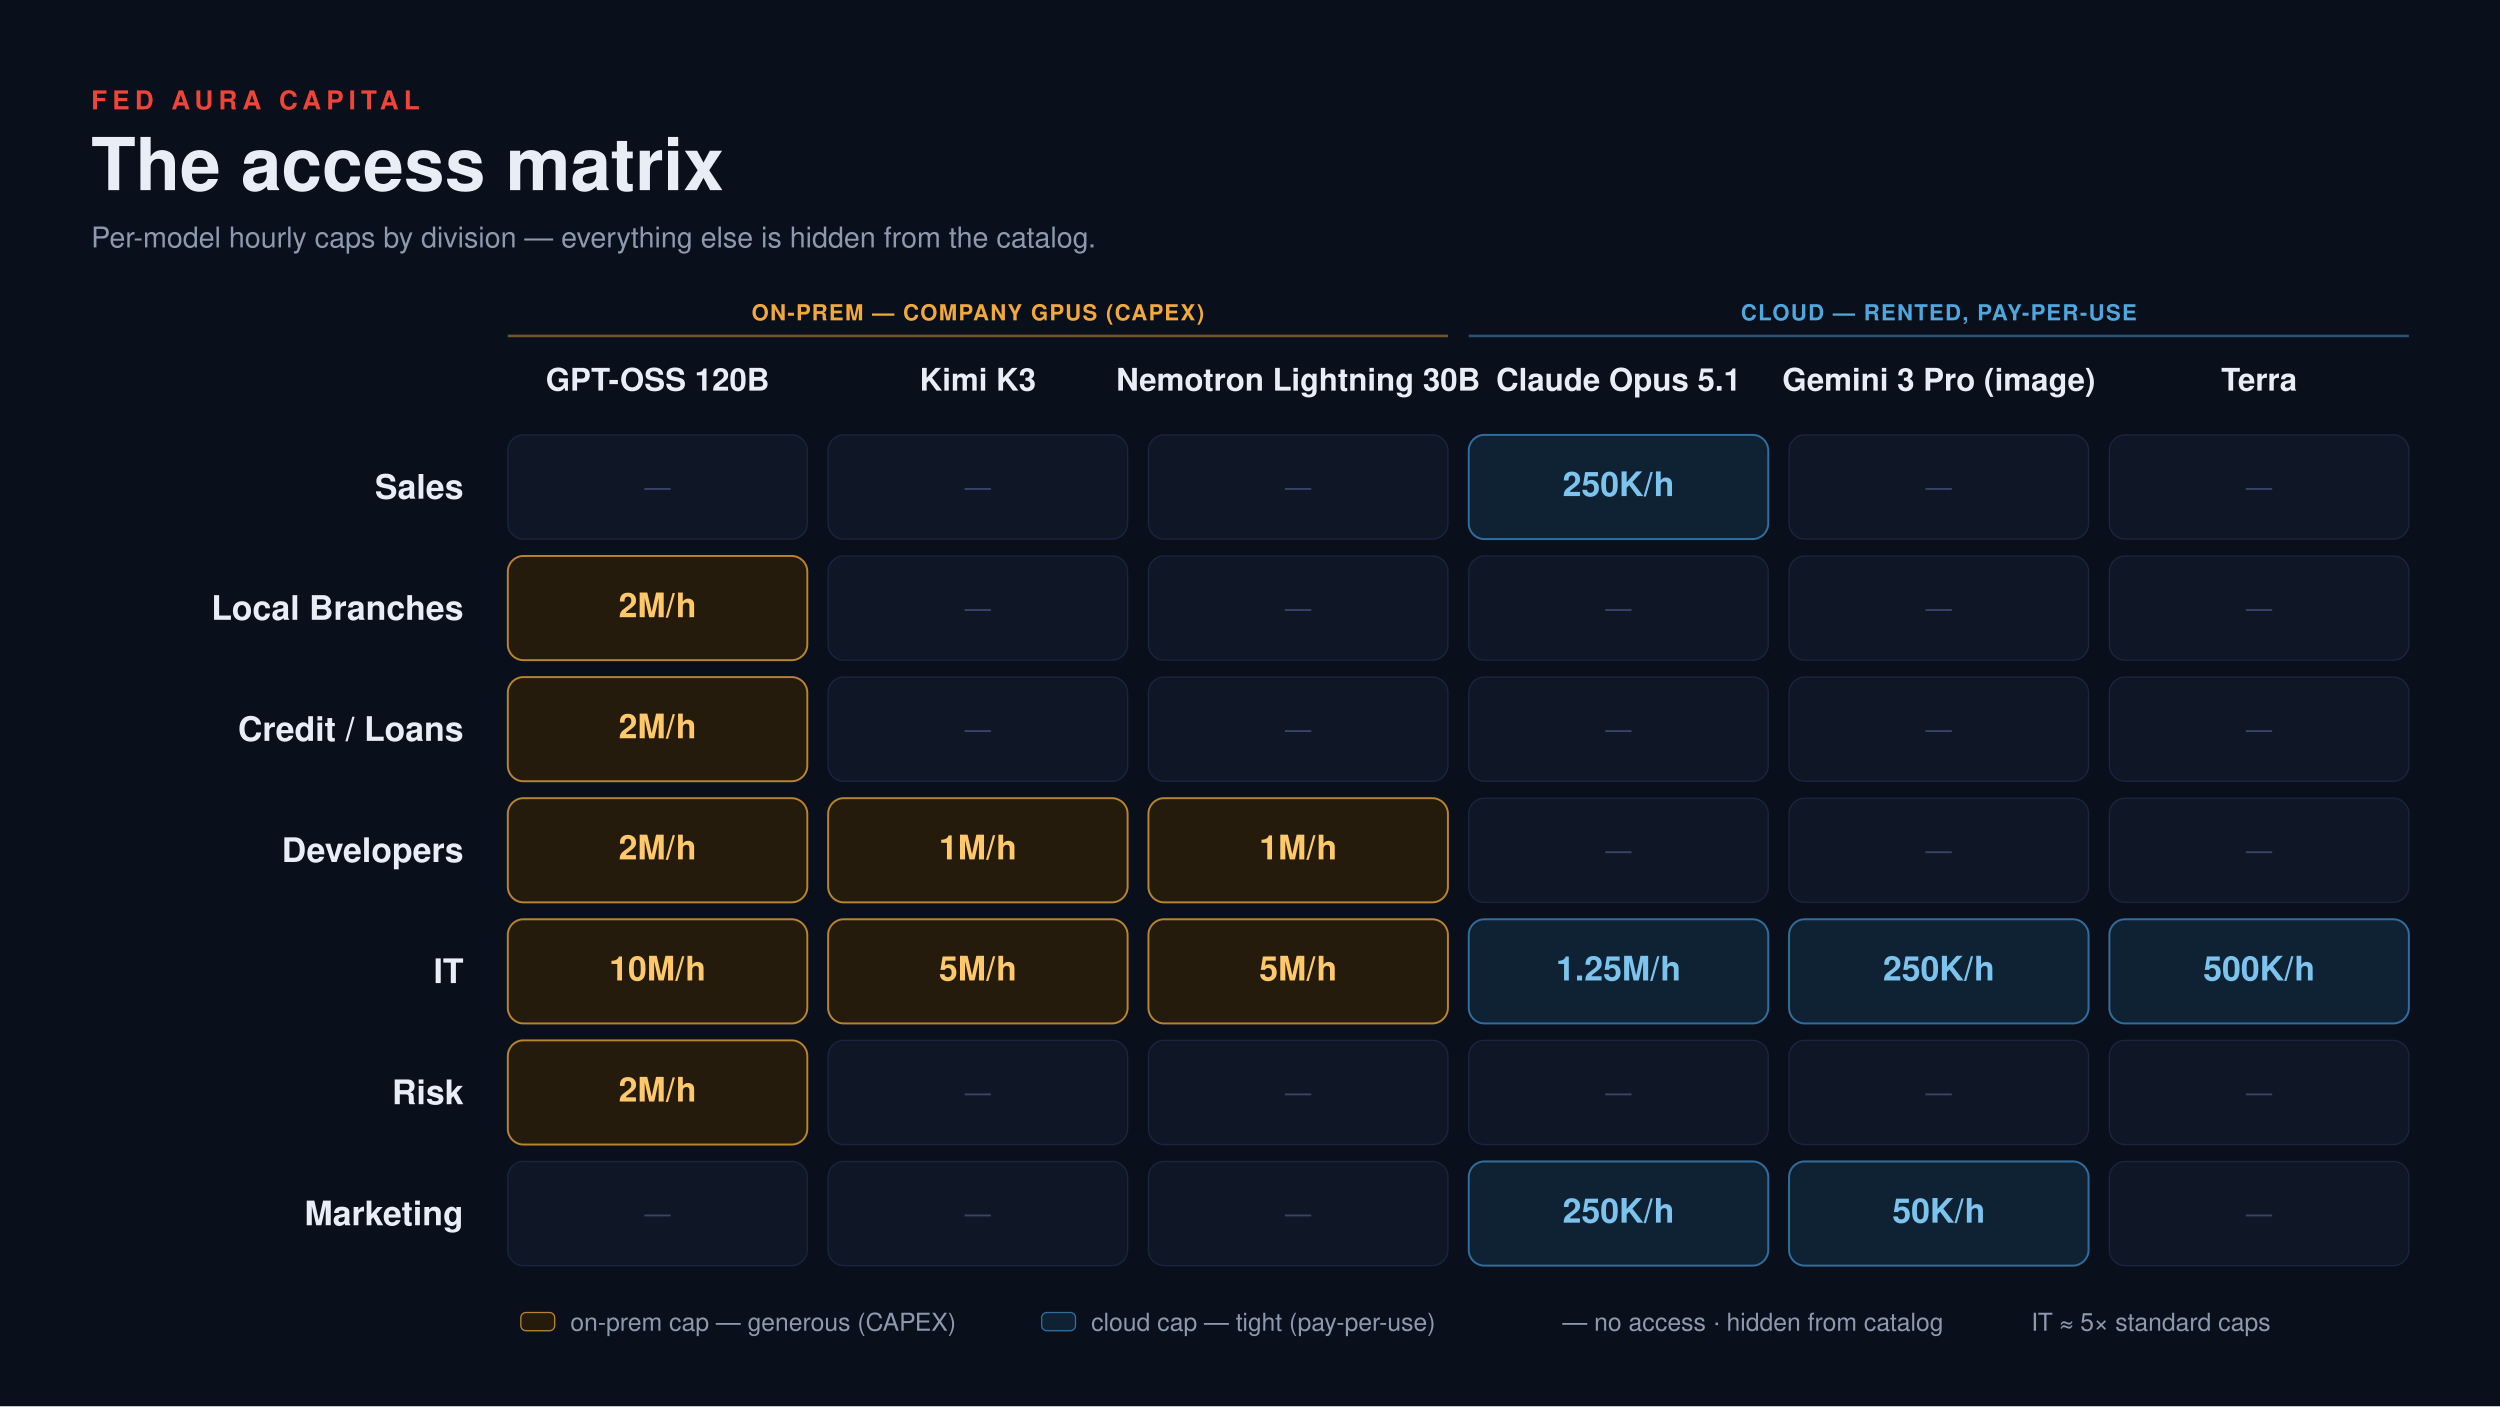
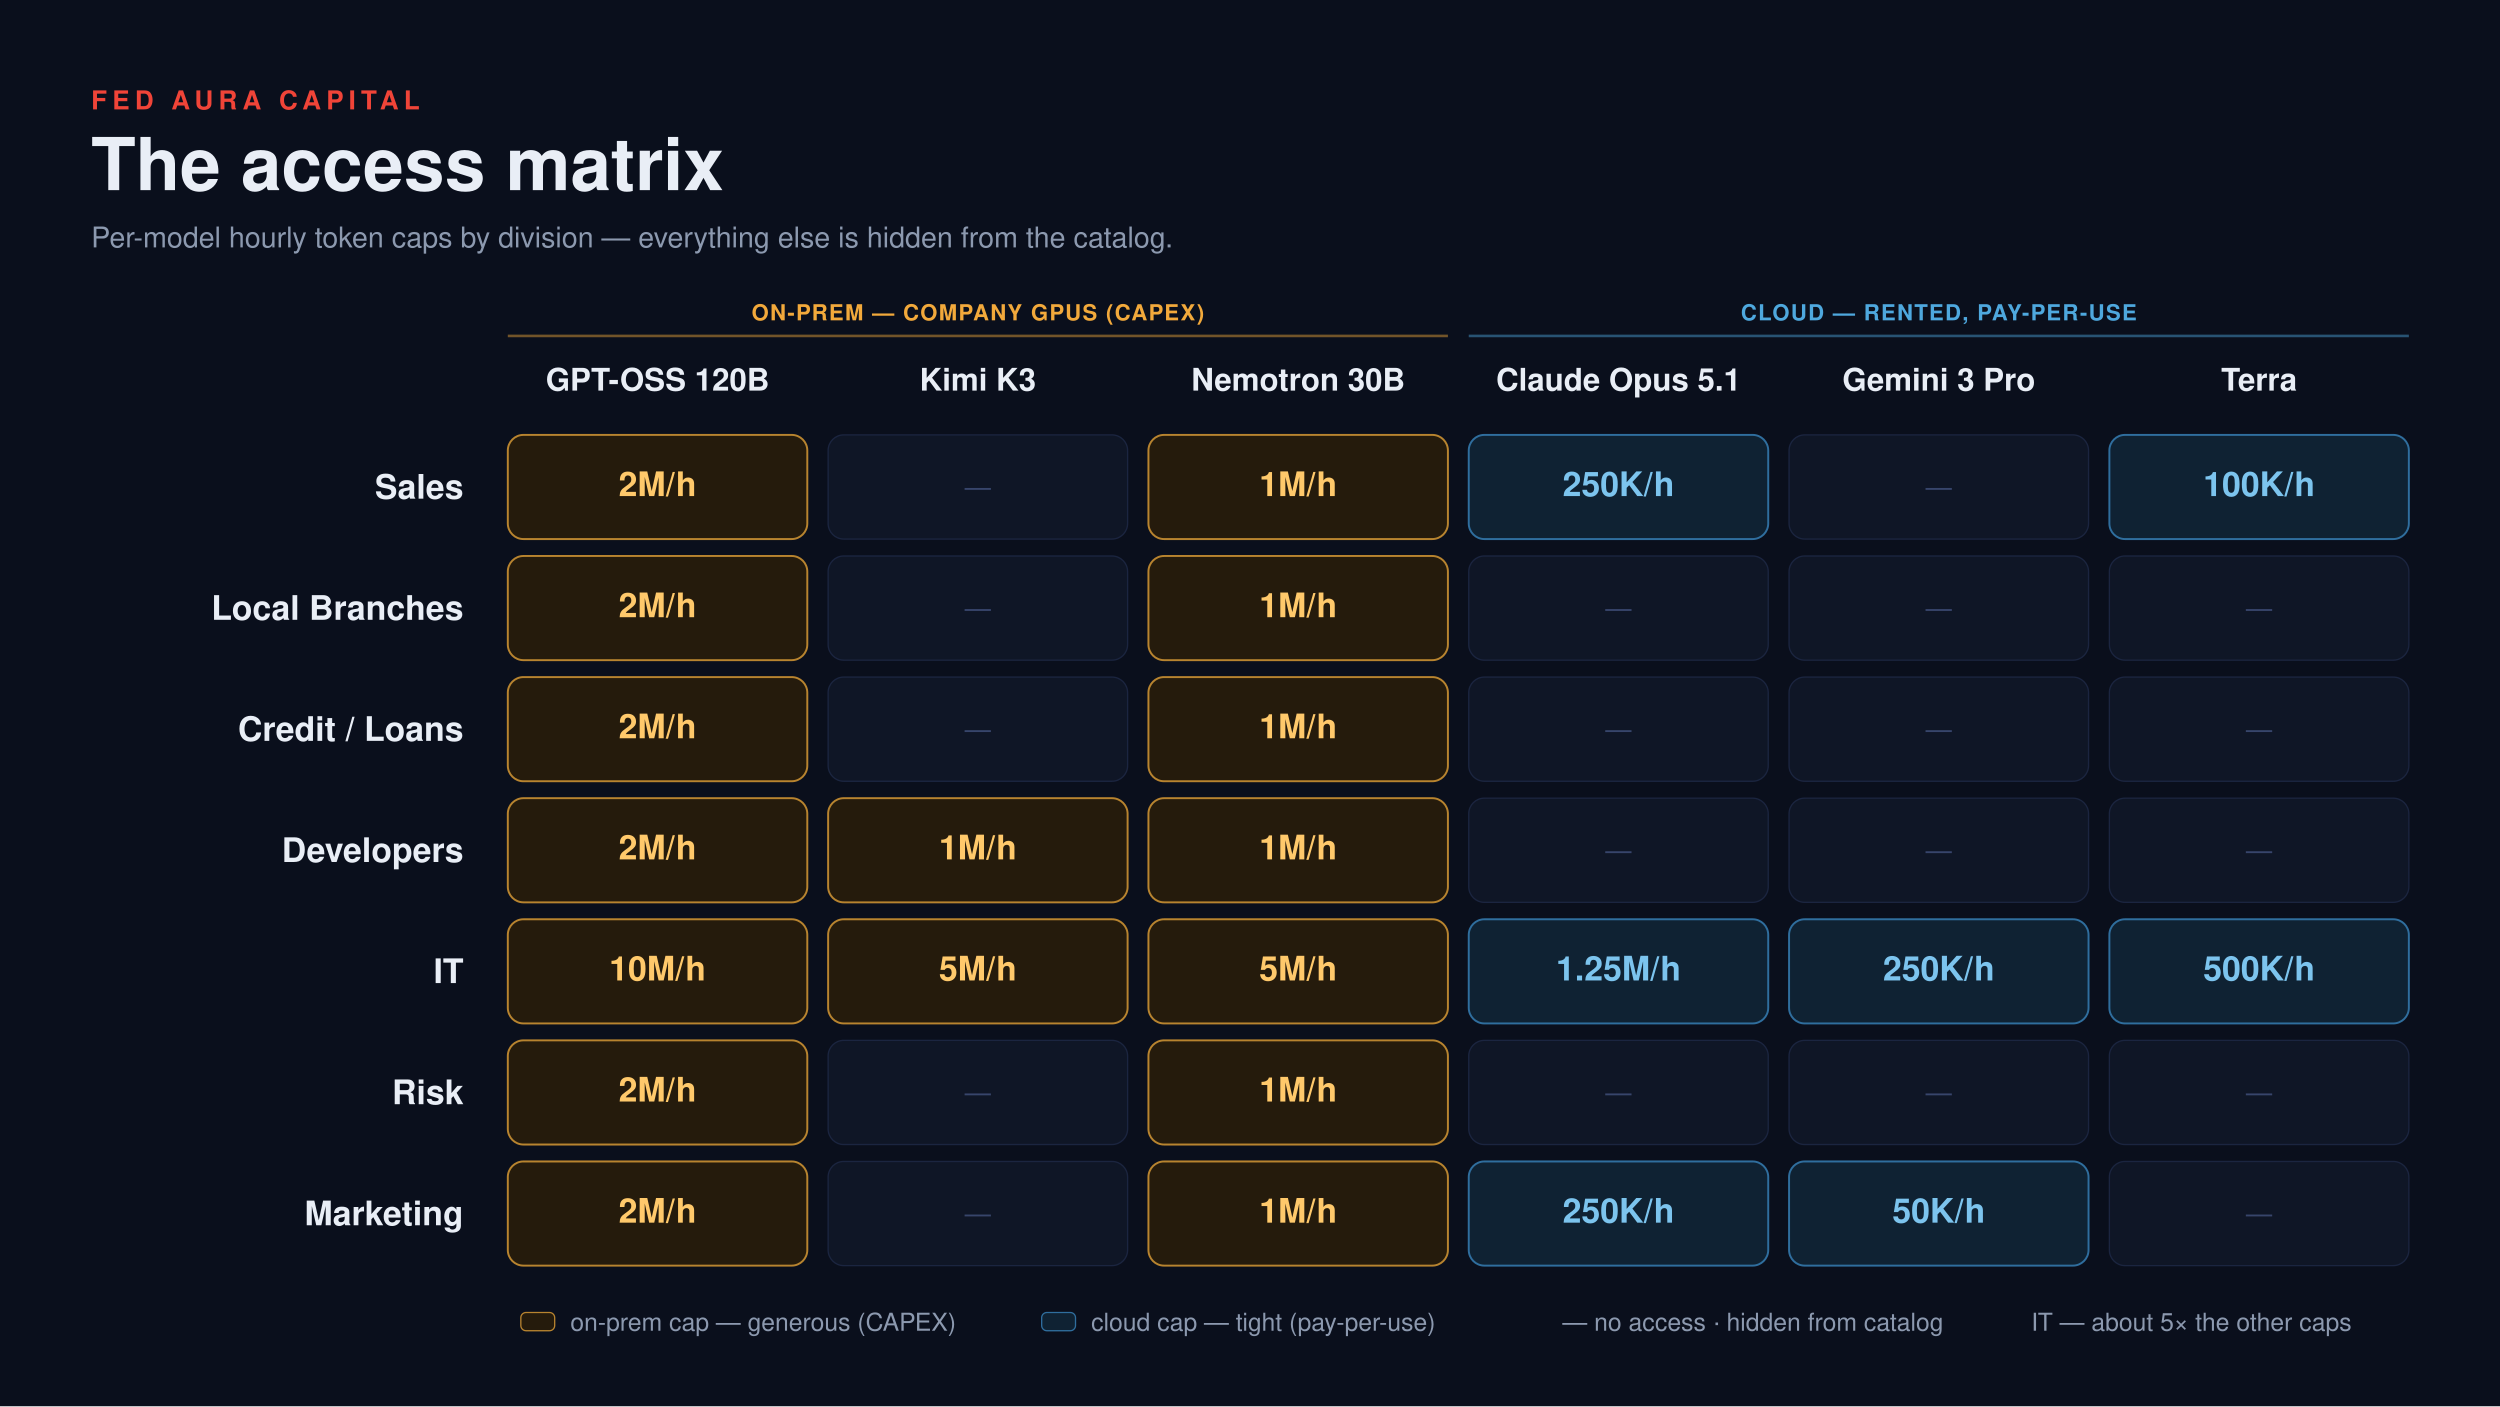
<svg xmlns="http://www.w3.org/2000/svg" width="1920" height="1080" viewBox="0 0 1920 1080">
  <style>
    .bg     { fill:#0A0F1C; }
    .eyebrow{ font-family:'Helvetica Neue',Helvetica,Arial,sans-serif; font-size:20px; font-weight:700; letter-spacing:4px; fill:#F04438; }
    .title  { font-family:'Helvetica Neue',Helvetica,Arial,sans-serif; font-size:56px; font-weight:700; fill:#E9EEF6; }
    .sub    { font-family:'Helvetica Neue',Helvetica,Arial,sans-serif; font-size:22px; fill:#8C99AF; }
    .grp    { font-family:'Helvetica Neue',Helvetica,Arial,sans-serif; font-size:17px; font-weight:700; letter-spacing:1px; }
    .model  { font-family:'Helvetica Neue',Helvetica,Arial,sans-serif; font-size:24px; font-weight:700; fill:#E9EEF6; }
    .rowlbl { font-family:'Helvetica Neue',Helvetica,Arial,sans-serif; font-size:26px; font-weight:700; fill:#E9EEF6; }
    .cap    { font-family:'Helvetica Neue',Helvetica,Arial,sans-serif; font-size:26px; font-weight:700; }
    .nocap  { font-family:'Helvetica Neue',Helvetica,Arial,sans-serif; font-size:20px; fill:#37456B; }
    .legend { font-family:'Helvetica Neue',Helvetica,Arial,sans-serif; font-size:19px; fill:#8C99AF; }
  </style>
  <rect class="bg" width="1920" height="1080" />
  <text x="70" y="84" class="eyebrow">FED AURA CAPITAL</text>
  <text x="70" y="146" class="title">The access matrix</text>
-   <text x="70" y="190" class="sub">Per-model hourly caps by division — everything else is hidden from the catalog.</text>
+   <text x="70" y="190" class="sub">Per-model hourly token caps by division — everything else is hidden from the catalog.</text>
  <text x="751" y="246" text-anchor="middle" class="grp" fill="#F2A93B">ON-PREM — COMPANY GPUS (CAPEX)</text>
  <line x1="390" y1="258" x2="1112" y2="258" stroke="#F2A93B" stroke-width="2" stroke-opacity="0.45" />
  <text x="1489" y="246" text-anchor="middle" class="grp" fill="#4EA8DE">CLOUD — RENTED, PAY-PER-USE</text>
  <line x1="1128" y1="258" x2="1850" y2="258" stroke="#4EA8DE" stroke-width="2" stroke-opacity="0.45" />
  <text x="505" y="300" text-anchor="middle" class="model">GPT-OSS 120B</text>
  <text x="751" y="300" text-anchor="middle" class="model">Kimi K3</text>
-   <text x="997" y="300" text-anchor="middle" class="model">Nemotron Lightning 30B</text>
+   <text x="997" y="300" text-anchor="middle" class="model">Nemotron 30B</text>
  <text x="1243" y="300" text-anchor="middle" class="model">Claude Opus 5.1</text>
-   <text x="1489" y="300" text-anchor="middle" class="model">Gemini 3 Pro (image)</text>
+   <text x="1489" y="300" text-anchor="middle" class="model">Gemini 3 Pro</text>
  <text x="1735" y="300" text-anchor="middle" class="model">Terra</text>
  <text x="356" y="383" text-anchor="end" class="rowlbl">Sales</text>
-   <rect x="390" y="334" width="230" height="80" rx="12" fill="#0F1626" stroke="#1B2540" />
-   <text x="505" y="381" text-anchor="middle" class="nocap">—</text>
+   <rect x="390" y="334" width="230" height="80" rx="12" fill="#251B0C" stroke="#B8842F" stroke-width="1.5" />
+   <text x="505" y="381" text-anchor="middle" class="cap" fill="#FFC96B">2M/h</text>
  <rect x="636" y="334" width="230" height="80" rx="12" fill="#0F1626" stroke="#1B2540" />
  <text x="751" y="381" text-anchor="middle" class="nocap">—</text>
-   <rect x="882" y="334" width="230" height="80" rx="12" fill="#0F1626" stroke="#1B2540" />
-   <text x="997" y="381" text-anchor="middle" class="nocap">—</text>
+   <rect x="882" y="334" width="230" height="80" rx="12" fill="#251B0C" stroke="#B8842F" stroke-width="1.5" />
+   <text x="997" y="381" text-anchor="middle" class="cap" fill="#FFC96B">1M/h</text>
  <rect x="1128" y="334" width="230" height="80" rx="12" fill="#0F2233" stroke="#2F6E9E" stroke-width="1.5" />
  <text x="1243" y="381" text-anchor="middle" class="cap" fill="#7CC4EE">250K/h</text>
  <rect x="1374" y="334" width="230" height="80" rx="12" fill="#0F1626" stroke="#1B2540" />
  <text x="1489" y="381" text-anchor="middle" class="nocap">—</text>
-   <rect x="1620" y="334" width="230" height="80" rx="12" fill="#0F1626" stroke="#1B2540" />
-   <text x="1735" y="381" text-anchor="middle" class="nocap">—</text>
+   <rect x="1620" y="334" width="230" height="80" rx="12" fill="#0F2233" stroke="#2F6E9E" stroke-width="1.5" />
+   <text x="1735" y="381" text-anchor="middle" class="cap" fill="#7CC4EE">100K/h</text>
  <text x="356" y="476" text-anchor="end" class="rowlbl">Local Branches</text>
  <rect x="390" y="427" width="230" height="80" rx="12" fill="#251B0C" stroke="#B8842F" stroke-width="1.5" />
  <text x="505" y="474" text-anchor="middle" class="cap" fill="#FFC96B">2M/h</text>
  <rect x="636" y="427" width="230" height="80" rx="12" fill="#0F1626" stroke="#1B2540" />
  <text x="751" y="474" text-anchor="middle" class="nocap">—</text>
-   <rect x="882" y="427" width="230" height="80" rx="12" fill="#0F1626" stroke="#1B2540" />
-   <text x="997" y="474" text-anchor="middle" class="nocap">—</text>
+   <rect x="882" y="427" width="230" height="80" rx="12" fill="#251B0C" stroke="#B8842F" stroke-width="1.5" />
+   <text x="997" y="474" text-anchor="middle" class="cap" fill="#FFC96B">1M/h</text>
  <rect x="1128" y="427" width="230" height="80" rx="12" fill="#0F1626" stroke="#1B2540" />
  <text x="1243" y="474" text-anchor="middle" class="nocap">—</text>
  <rect x="1374" y="427" width="230" height="80" rx="12" fill="#0F1626" stroke="#1B2540" />
  <text x="1489" y="474" text-anchor="middle" class="nocap">—</text>
  <rect x="1620" y="427" width="230" height="80" rx="12" fill="#0F1626" stroke="#1B2540" />
  <text x="1735" y="474" text-anchor="middle" class="nocap">—</text>
  <text x="356" y="569" text-anchor="end" class="rowlbl">Credit / Loans</text>
  <rect x="390" y="520" width="230" height="80" rx="12" fill="#251B0C" stroke="#B8842F" stroke-width="1.5" />
  <text x="505" y="567" text-anchor="middle" class="cap" fill="#FFC96B">2M/h</text>
  <rect x="636" y="520" width="230" height="80" rx="12" fill="#0F1626" stroke="#1B2540" />
  <text x="751" y="567" text-anchor="middle" class="nocap">—</text>
-   <rect x="882" y="520" width="230" height="80" rx="12" fill="#0F1626" stroke="#1B2540" />
-   <text x="997" y="567" text-anchor="middle" class="nocap">—</text>
+   <rect x="882" y="520" width="230" height="80" rx="12" fill="#251B0C" stroke="#B8842F" stroke-width="1.5" />
+   <text x="997" y="567" text-anchor="middle" class="cap" fill="#FFC96B">1M/h</text>
  <rect x="1128" y="520" width="230" height="80" rx="12" fill="#0F1626" stroke="#1B2540" />
  <text x="1243" y="567" text-anchor="middle" class="nocap">—</text>
  <rect x="1374" y="520" width="230" height="80" rx="12" fill="#0F1626" stroke="#1B2540" />
  <text x="1489" y="567" text-anchor="middle" class="nocap">—</text>
  <rect x="1620" y="520" width="230" height="80" rx="12" fill="#0F1626" stroke="#1B2540" />
  <text x="1735" y="567" text-anchor="middle" class="nocap">—</text>
  <text x="356" y="662" text-anchor="end" class="rowlbl">Developers</text>
  <rect x="390" y="613" width="230" height="80" rx="12" fill="#251B0C" stroke="#B8842F" stroke-width="1.5" />
  <text x="505" y="660" text-anchor="middle" class="cap" fill="#FFC96B">2M/h</text>
  <rect x="636" y="613" width="230" height="80" rx="12" fill="#251B0C" stroke="#B8842F" stroke-width="1.5" />
  <text x="751" y="660" text-anchor="middle" class="cap" fill="#FFC96B">1M/h</text>
  <rect x="882" y="613" width="230" height="80" rx="12" fill="#251B0C" stroke="#B8842F" stroke-width="1.5" />
  <text x="997" y="660" text-anchor="middle" class="cap" fill="#FFC96B">1M/h</text>
  <rect x="1128" y="613" width="230" height="80" rx="12" fill="#0F1626" stroke="#1B2540" />
  <text x="1243" y="660" text-anchor="middle" class="nocap">—</text>
  <rect x="1374" y="613" width="230" height="80" rx="12" fill="#0F1626" stroke="#1B2540" />
  <text x="1489" y="660" text-anchor="middle" class="nocap">—</text>
  <rect x="1620" y="613" width="230" height="80" rx="12" fill="#0F1626" stroke="#1B2540" />
  <text x="1735" y="660" text-anchor="middle" class="nocap">—</text>
  <text x="356" y="755" text-anchor="end" class="rowlbl">IT</text>
  <rect x="390" y="706" width="230" height="80" rx="12" fill="#251B0C" stroke="#B8842F" stroke-width="1.5" />
  <text x="505" y="753" text-anchor="middle" class="cap" fill="#FFC96B">10M/h</text>
  <rect x="636" y="706" width="230" height="80" rx="12" fill="#251B0C" stroke="#B8842F" stroke-width="1.5" />
  <text x="751" y="753" text-anchor="middle" class="cap" fill="#FFC96B">5M/h</text>
  <rect x="882" y="706" width="230" height="80" rx="12" fill="#251B0C" stroke="#B8842F" stroke-width="1.5" />
  <text x="997" y="753" text-anchor="middle" class="cap" fill="#FFC96B">5M/h</text>
  <rect x="1128" y="706" width="230" height="80" rx="12" fill="#0F2233" stroke="#2F6E9E" stroke-width="1.5" />
  <text x="1243" y="753" text-anchor="middle" class="cap" fill="#7CC4EE">1.25M/h</text>
  <rect x="1374" y="706" width="230" height="80" rx="12" fill="#0F2233" stroke="#2F6E9E" stroke-width="1.5" />
  <text x="1489" y="753" text-anchor="middle" class="cap" fill="#7CC4EE">250K/h</text>
  <rect x="1620" y="706" width="230" height="80" rx="12" fill="#0F2233" stroke="#2F6E9E" stroke-width="1.5" />
  <text x="1735" y="753" text-anchor="middle" class="cap" fill="#7CC4EE">500K/h</text>
  <text x="356" y="848" text-anchor="end" class="rowlbl">Risk</text>
  <rect x="390" y="799" width="230" height="80" rx="12" fill="#251B0C" stroke="#B8842F" stroke-width="1.5" />
  <text x="505" y="846" text-anchor="middle" class="cap" fill="#FFC96B">2M/h</text>
  <rect x="636" y="799" width="230" height="80" rx="12" fill="#0F1626" stroke="#1B2540" />
  <text x="751" y="846" text-anchor="middle" class="nocap">—</text>
-   <rect x="882" y="799" width="230" height="80" rx="12" fill="#0F1626" stroke="#1B2540" />
-   <text x="997" y="846" text-anchor="middle" class="nocap">—</text>
+   <rect x="882" y="799" width="230" height="80" rx="12" fill="#251B0C" stroke="#B8842F" stroke-width="1.5" />
+   <text x="997" y="846" text-anchor="middle" class="cap" fill="#FFC96B">1M/h</text>
  <rect x="1128" y="799" width="230" height="80" rx="12" fill="#0F1626" stroke="#1B2540" />
  <text x="1243" y="846" text-anchor="middle" class="nocap">—</text>
  <rect x="1374" y="799" width="230" height="80" rx="12" fill="#0F1626" stroke="#1B2540" />
  <text x="1489" y="846" text-anchor="middle" class="nocap">—</text>
  <rect x="1620" y="799" width="230" height="80" rx="12" fill="#0F1626" stroke="#1B2540" />
  <text x="1735" y="846" text-anchor="middle" class="nocap">—</text>
  <text x="356" y="941" text-anchor="end" class="rowlbl">Marketing</text>
-   <rect x="390" y="892" width="230" height="80" rx="12" fill="#0F1626" stroke="#1B2540" />
-   <text x="505" y="939" text-anchor="middle" class="nocap">—</text>
+   <rect x="390" y="892" width="230" height="80" rx="12" fill="#251B0C" stroke="#B8842F" stroke-width="1.5" />
+   <text x="505" y="939" text-anchor="middle" class="cap" fill="#FFC96B">2M/h</text>
  <rect x="636" y="892" width="230" height="80" rx="12" fill="#0F1626" stroke="#1B2540" />
  <text x="751" y="939" text-anchor="middle" class="nocap">—</text>
-   <rect x="882" y="892" width="230" height="80" rx="12" fill="#0F1626" stroke="#1B2540" />
-   <text x="997" y="939" text-anchor="middle" class="nocap">—</text>
+   <rect x="882" y="892" width="230" height="80" rx="12" fill="#251B0C" stroke="#B8842F" stroke-width="1.5" />
+   <text x="997" y="939" text-anchor="middle" class="cap" fill="#FFC96B">1M/h</text>
  <rect x="1128" y="892" width="230" height="80" rx="12" fill="#0F2233" stroke="#2F6E9E" stroke-width="1.5" />
  <text x="1243" y="939" text-anchor="middle" class="cap" fill="#7CC4EE">250K/h</text>
  <rect x="1374" y="892" width="230" height="80" rx="12" fill="#0F2233" stroke="#2F6E9E" stroke-width="1.5" />
  <text x="1489" y="939" text-anchor="middle" class="cap" fill="#7CC4EE">50K/h</text>
  <rect x="1620" y="892" width="230" height="80" rx="12" fill="#0F1626" stroke="#1B2540" />
  <text x="1735" y="939" text-anchor="middle" class="nocap">—</text>
  <rect x="400" y="1008" width="26" height="14" rx="4" fill="#251B0C" stroke="#B8842F" />
  <text x="438" y="1022" class="legend">on-prem cap — generous (CAPEX)</text>
  <rect x="800" y="1008" width="26" height="14" rx="4" fill="#0F2233" stroke="#2F6E9E" />
  <text x="838" y="1022" class="legend">cloud cap — tight (pay-per-use)</text>
  <text x="1200" y="1022" class="legend">—  no access · hidden from catalog</text>
-   <text x="1560" y="1022" class="legend">IT ≈ 5× standard caps</text>
+   <text x="1560" y="1022" class="legend">IT — about 5× the other caps</text>
</svg>
